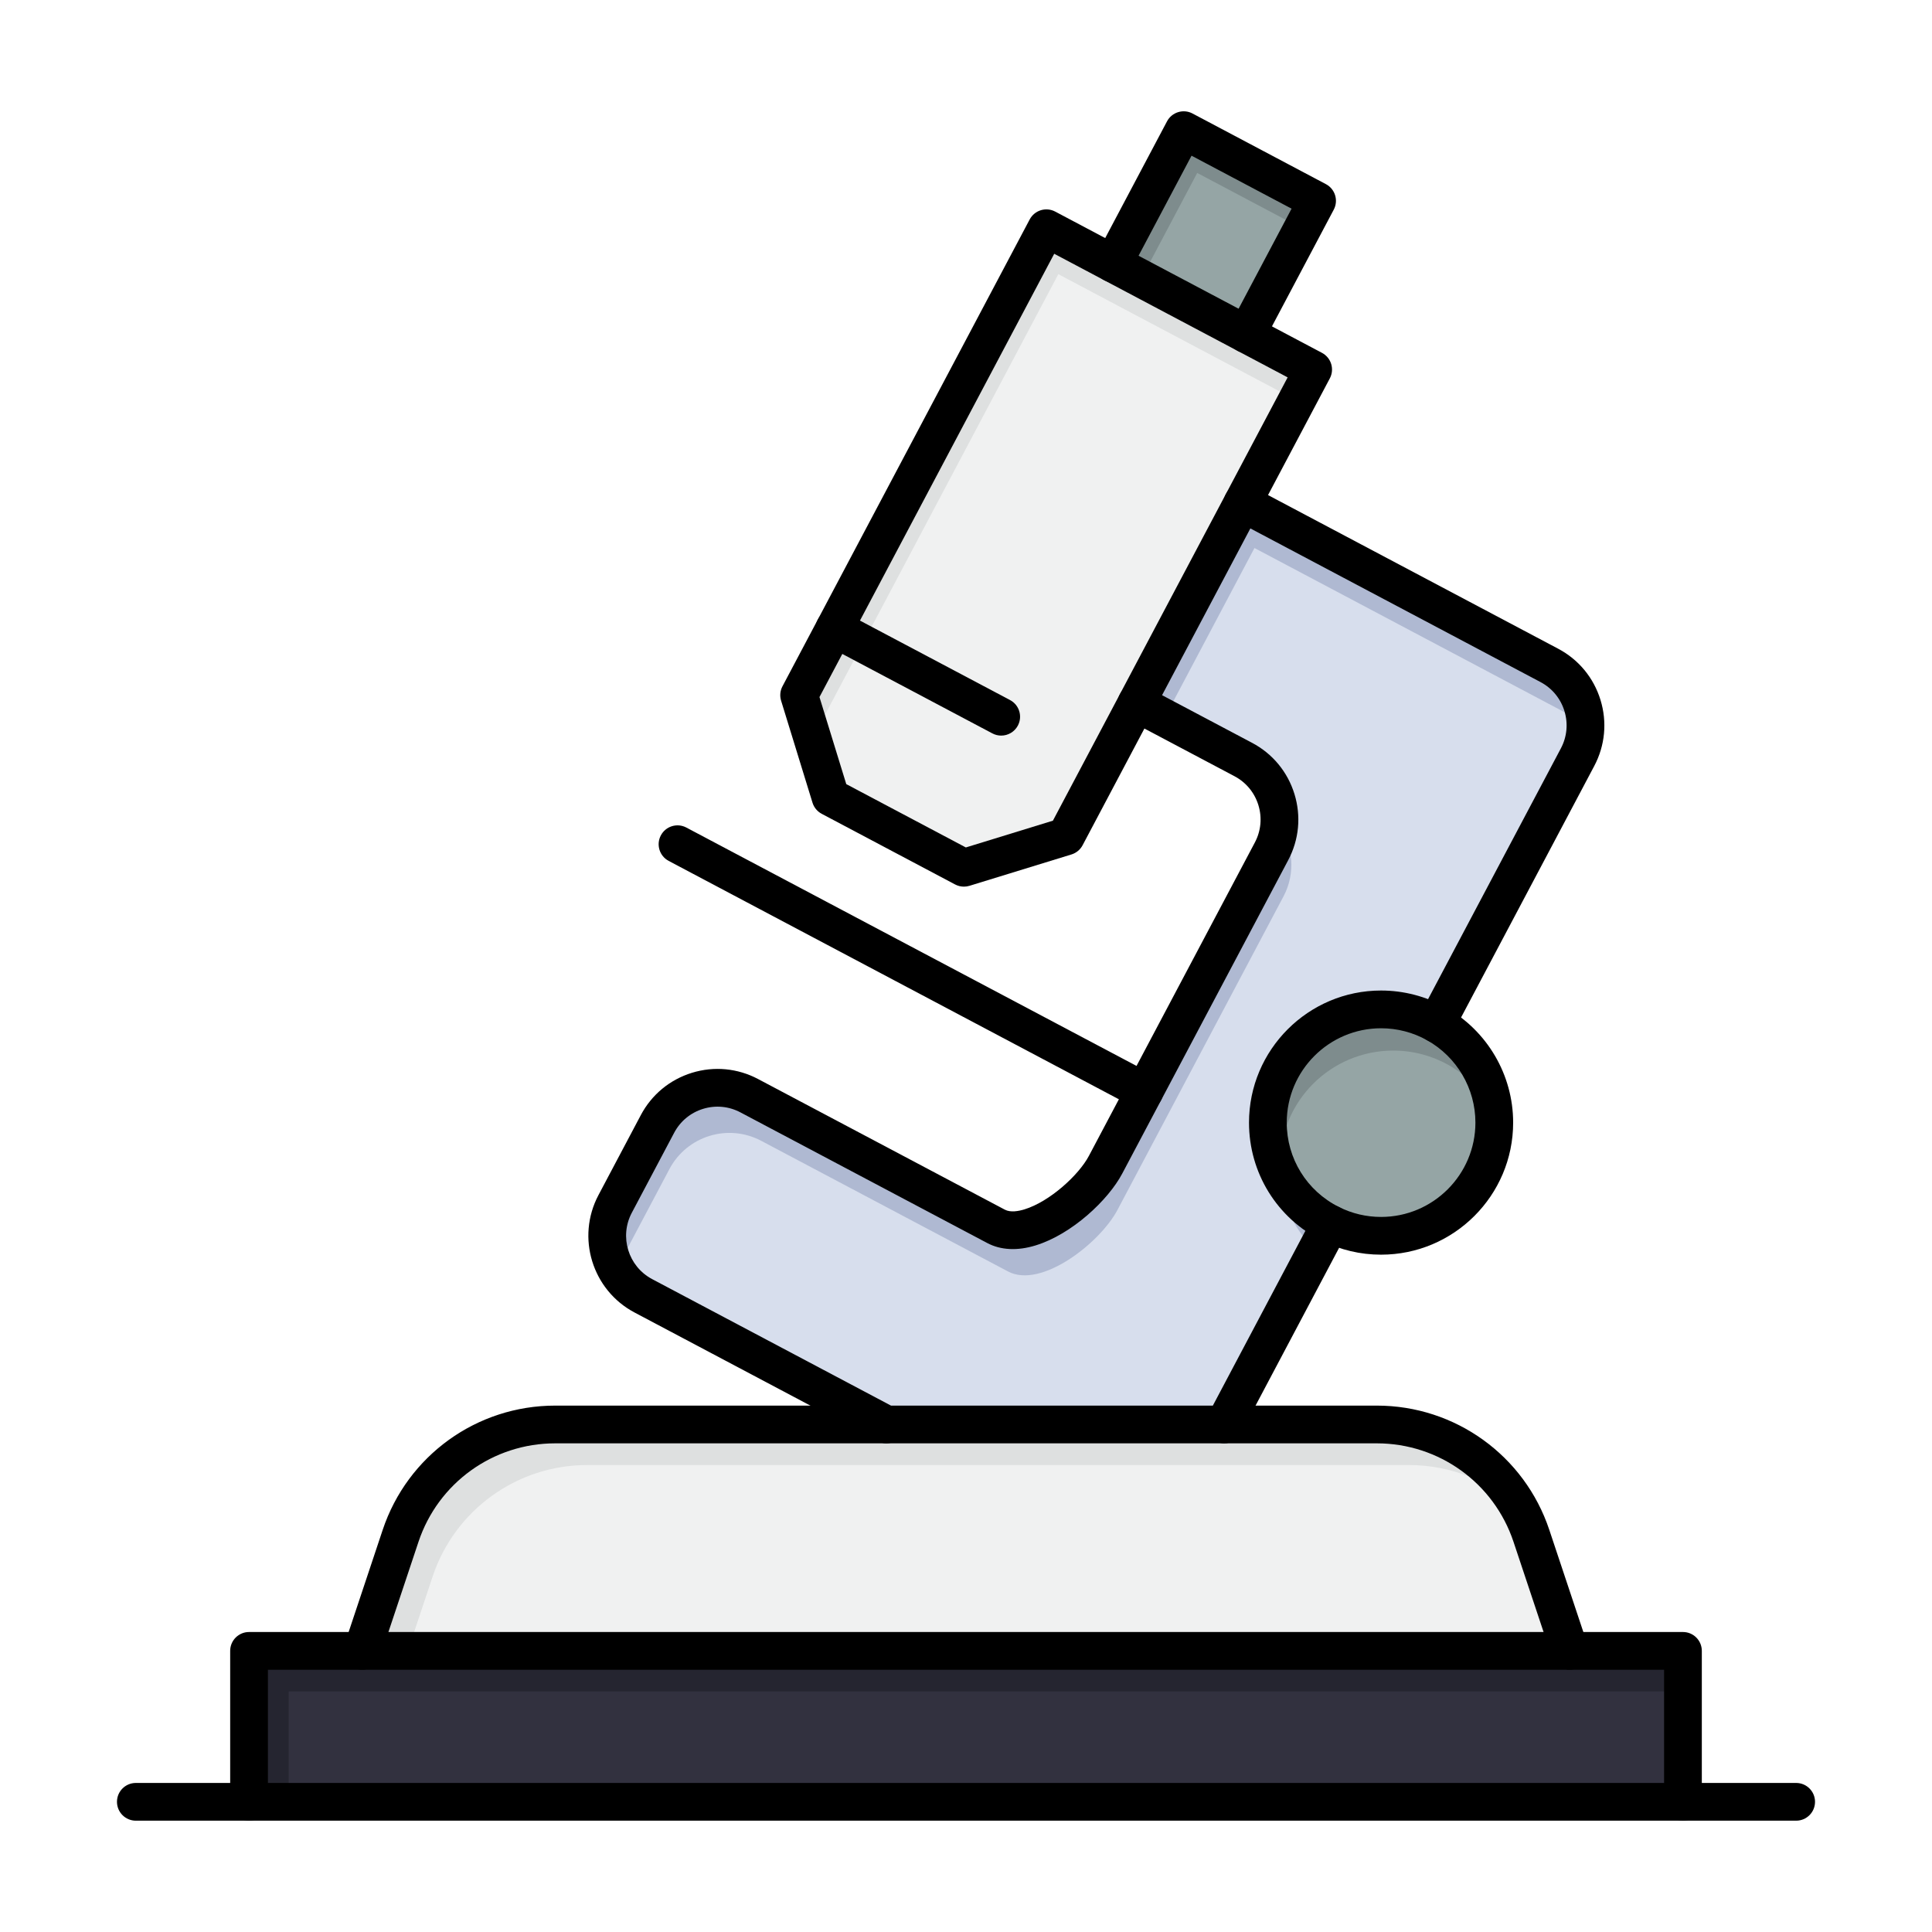
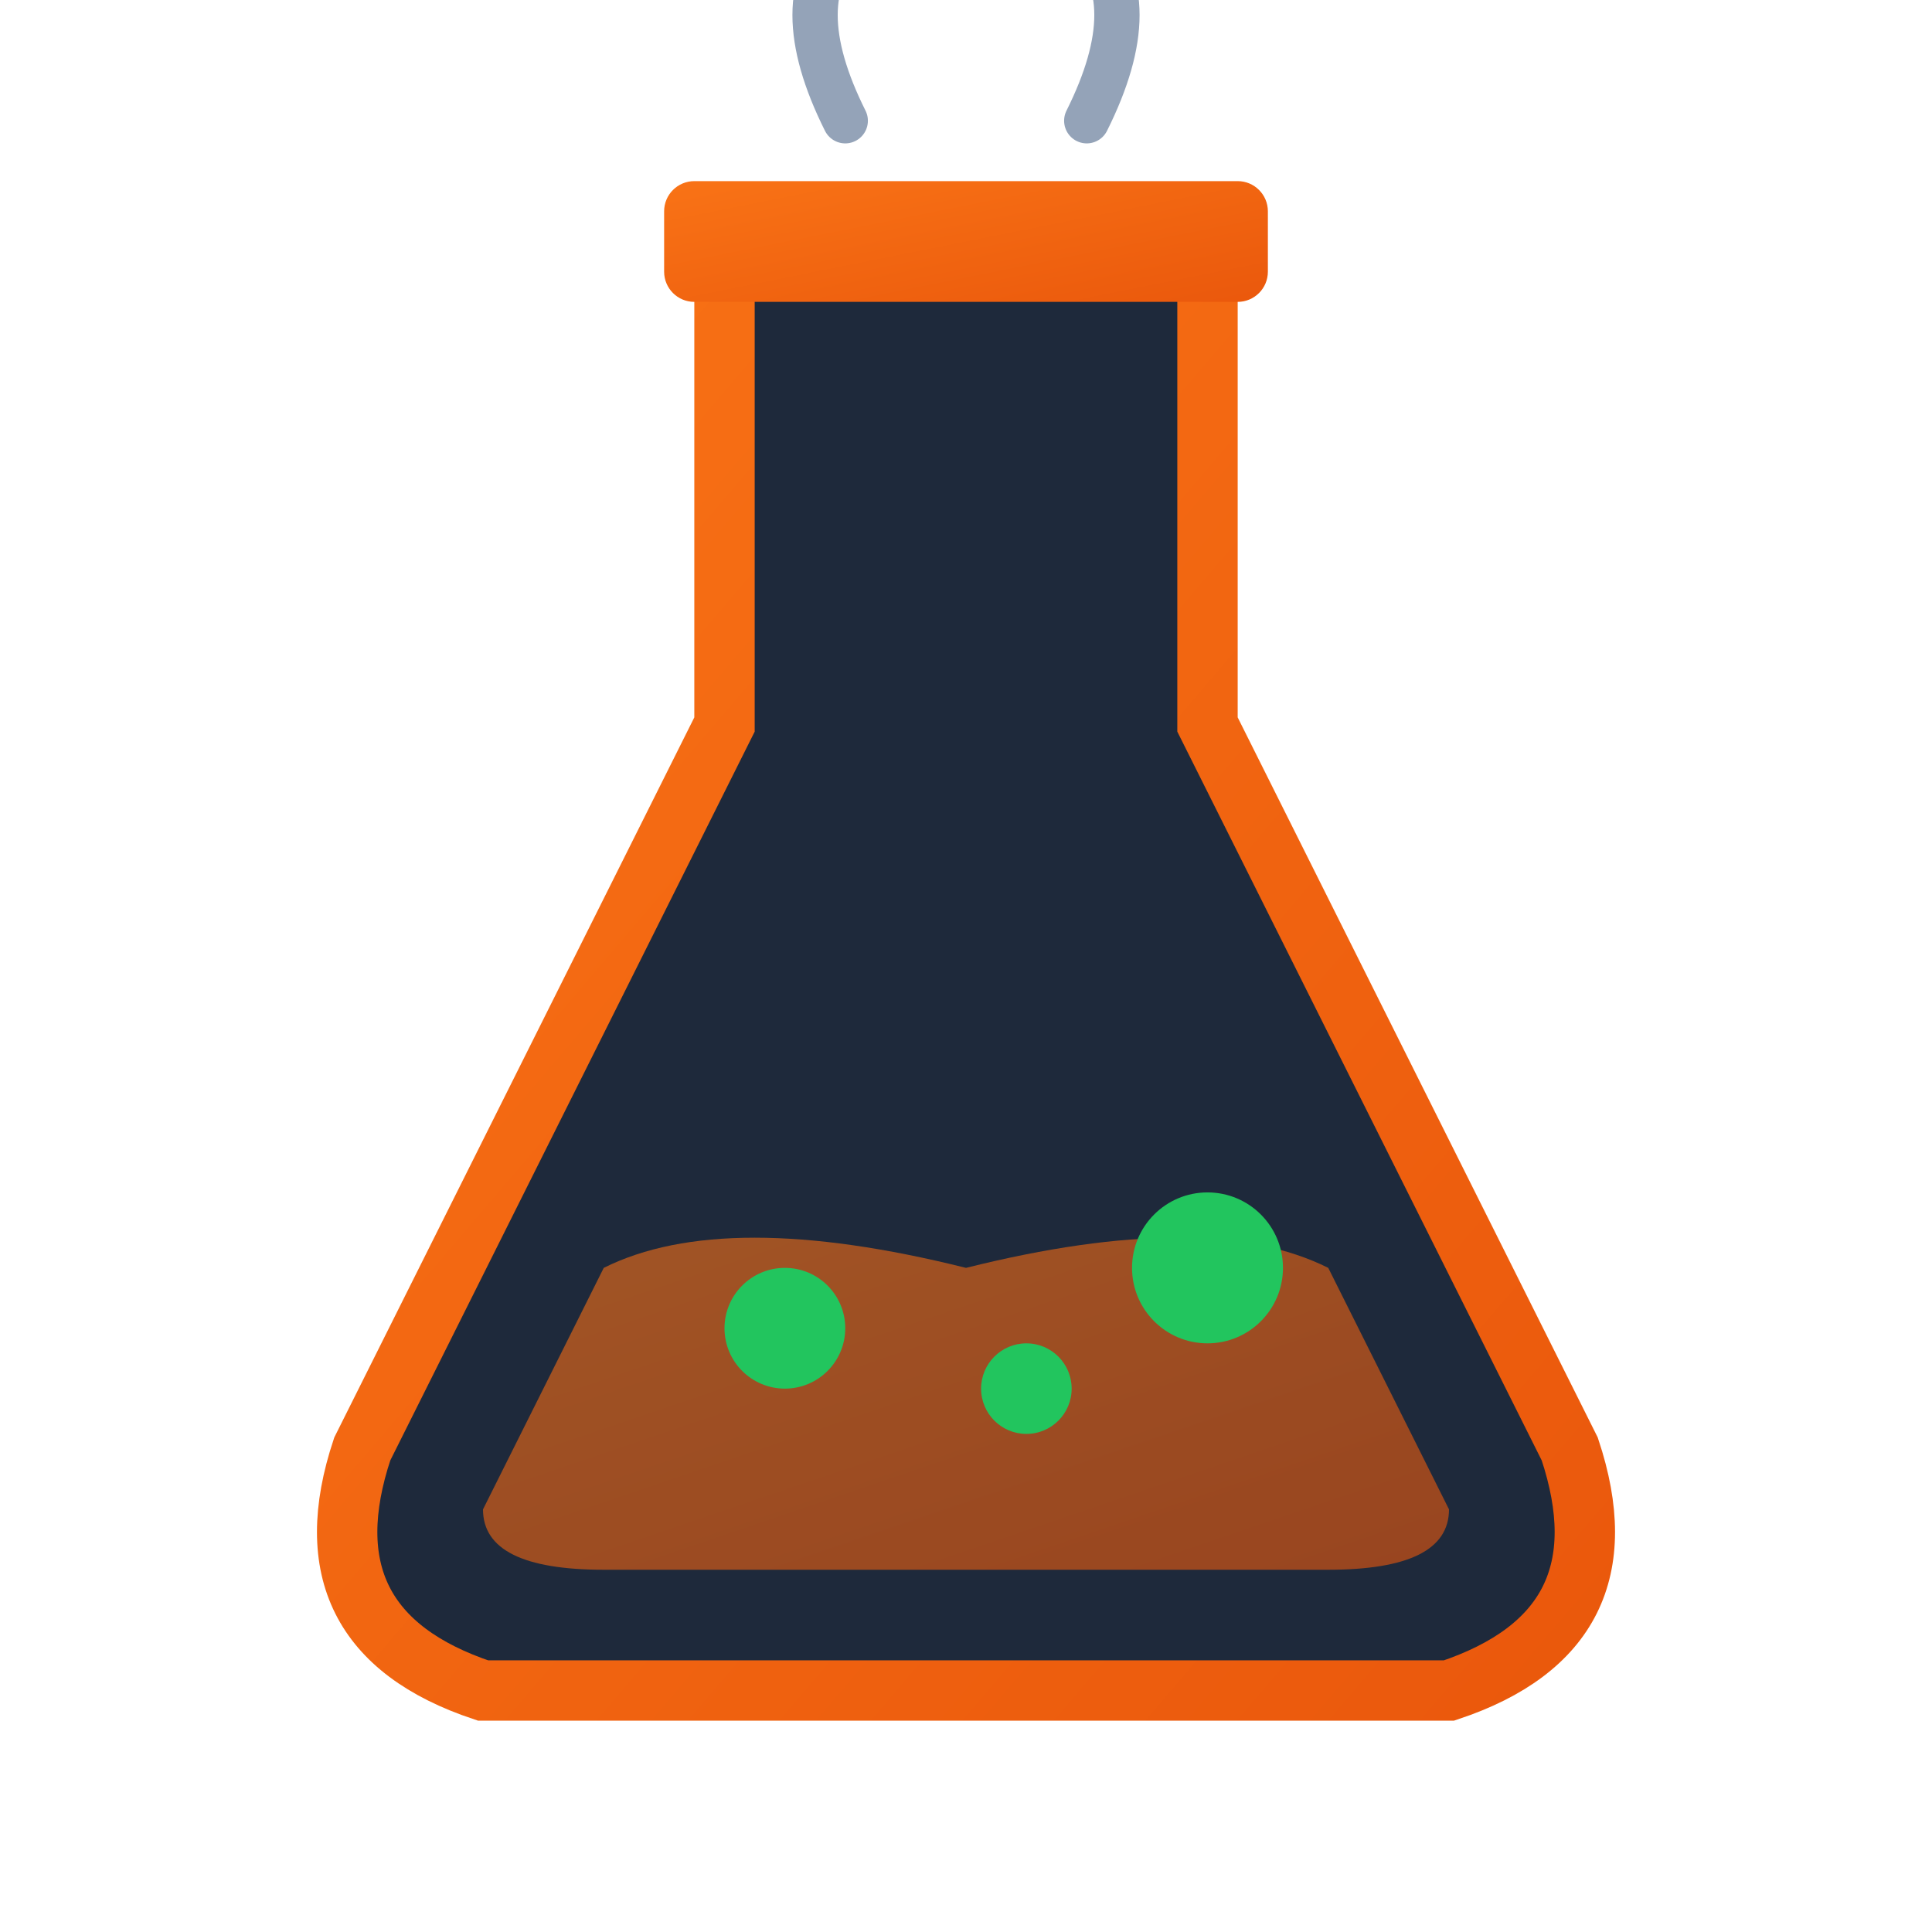
- <svg xmlns="http://www.w3.org/2000/svg" width="800px" height="800px" viewBox="0 0 512 512" version="1.1" xml:space="preserve">
-   <g id="_x34_76_x2C__lab_x2C__microsope_x2C__science_x2C__zoom">
-     <g>
-       <polygon points="446,437.5 446,477.5 66,477.5 66,437.5 96,437.5 416,437.5   " style="fill:#32313F;" />
-       <polygon points="76.5,448.25 106.5,448.25 426.5,448.25 446,448.25 446,437.5 416,437.5 96,437.5 66,437.5     66,477.5 76.5,477.5   " style="fill:#252530;" />
-       <path d="M405.84,407.02L416,437.5H96l10.16-30.48c5.88-17.63,22.37-29.52,40.96-29.52h87.76h89.55h40.45    C383.47,377.5,399.96,389.39,405.84,407.02z" style="fill:#F0F1F1;" />
-       <path d="M114.66,417.77c5.88-17.63,22.37-29.52,40.96-29.52h87.76h89.55h40.45    c11.07,0,21.396,4.218,29.18,11.353c-7.525-13.464-21.837-22.103-37.68-22.103h-40.45h-89.55h-87.76    c-18.59,0-35.08,11.89-40.96,29.52L96,437.5h12.083L114.66,417.77z" style="fill:#DEE0E0;" />
-       <path d="M366,267.5c5.32,0,10.32,1.39,14.65,3.82c9.159,5.14,15.35,14.93,15.35,26.18    c0,16.57-13.43,30-30,30c-4.82,0-9.38-1.15-13.42-3.17C342.75,319.4,336,309.24,336,297.5C336,280.93,349.43,267.5,366,267.5z" style="fill:#95A5A5;" />
-       <path d="M339.223,308.415c0-16.57,13.43-30,30-30c5.32,0,10.32,1.39,14.65,3.82    c5.096,2.859,9.267,7.161,11.97,12.349c-0.967-10.009-6.836-18.574-15.192-23.264c-4.33-2.431-9.33-3.82-14.65-3.82    c-16.57,0-30,13.43-30,30c0,4.983,1.227,9.676,3.378,13.811C339.286,310.356,339.223,309.394,339.223,308.415z" style="fill:#7E8C8D;" />
-       <path d="M352.58,324.33L332.9,361.5l-8.471,16h-89.55l-64.39-34.1c-8.78-4.65-12.13-15.54-7.48-24.33    l11.23-21.21c4.65-8.78,15.54-12.141,24.33-7.48l65.4,34.62c8.78,4.66,24.36-7.53,29.011-16.32l10.289-19.439l33.7-63.63    c4.65-8.78,1.3-19.68-7.489-24.33l-28.28-14.97l28.08-53.03l44.189,23.4l37.11,19.65c8.79,4.65,12.14,15.55,7.49,24.33    l-19.66,37.12l-17.76,33.541c-4.33-2.431-9.33-3.82-14.65-3.82c-16.57,0-30,13.43-30,30C336,309.24,342.75,319.4,352.58,324.33z" style="fill:#D7DEED;" />
-       <g>
-         <g>
-           <g>
-             <path d="M339.223,310.997c0.411,8.079,4.013,15.312,9.582,20.464l3.775-7.131       C346.818,321.44,342.129,316.745,339.223,310.997z" style="fill:#AFB9D2;" />
-           </g>
-           <g>
-             <path d="M332.447,145.23l44.189,23.4l37.11,19.65c2.624,1.388,4.751,3.342,6.338,5.622       c0.647-7.019-2.883-14.069-9.505-17.572l-37.11-19.65l-44.189-23.4l-28.08,53.03l7.416,3.926L332.447,145.23z" style="fill:#AFB9D2;" />
-           </g>
-           <g>
-             <path d="M166.177,331.021l11.23-21.21c4.65-8.78,15.54-12.141,24.33-7.48l65.4,34.62       c8.78,4.66,24.36-7.53,29.011-16.32l10.289-19.439l33.7-63.63c3.262-6.159,2.575-13.352-1.152-18.708       c-0.212,2.298-0.867,4.593-2.015,6.758l-33.7,63.63L292.98,308.68c-4.65,8.79-20.23,20.98-29.011,16.32l-65.4-34.62       c-8.79-4.66-19.68-1.3-24.33,7.48l-11.23,21.21c-3.262,6.167-2.574,13.36,1.152,18.714       C164.374,335.485,165.03,333.189,166.177,331.021z" style="fill:#AFB9D2;" />
-           </g>
-         </g>
-       </g>
-       <rect height="40.001" style="fill:#95A5A5;" transform="matrix(0.468 -0.8837 0.8837 0.468 116.9292 317.304)" width="40" x="302.005" y="41.535" />
-       <polygon points="317.275,45.833 345.138,60.589 349.04,53.22 313.69,34.5 294.97,69.85 302.457,73.815       " style="fill:#7E8C8D;" />
-       <polygon points="221.14,166.54 277.3,60.49 294.97,69.85 330.32,88.57 348,97.93 329.28,133.28     301.2,186.31 282.48,221.66 255.45,229.97 220.1,211.25 211.78,184.22   " style="fill:#F0F1F1;" />
-       <polygon points="224.307,178.707 280.467,72.657 298.137,82.017 333.487,100.736 343.661,106.123     348,97.93 330.32,88.57 294.97,69.85 277.3,60.49 221.14,166.54 211.78,184.22 215.313,195.696   " style="fill:#DEE0E0;" />
-       <path d="M255.45,234.97c-0.809,0-1.612-0.196-2.34-0.582l-35.35-18.72c-1.172-0.62-2.049-1.681-2.439-2.947l-8.32-27.03    c-0.39-1.268-0.261-2.639,0.36-3.811l65.52-123.73c0.621-1.172,1.682-2.049,2.949-2.439c1.268-0.388,2.637-0.26,3.811,0.361    l17.67,9.36c2.439,1.292,3.37,4.319,2.077,6.759c-1.292,2.441-4.321,3.369-6.759,2.078l-13.251-7.019l-62.21,117.479l7.102,23.071    l31.69,16.782l23.071-7.093l17.75-33.52c1.293-2.44,4.319-3.369,6.759-2.079c2.44,1.292,3.371,4.318,2.079,6.758L286.899,224    c-0.621,1.172-1.682,2.05-2.949,2.439l-27.031,8.31C256.439,234.897,255.944,234.97,255.45,234.97z" />
-       <path d="M329.276,138.281c-0.789,0-1.59-0.188-2.336-0.583c-2.44-1.292-3.371-4.318-2.079-6.758l16.38-30.931l-13.261-7.021    c-2.44-1.292-3.371-4.318-2.079-6.758c1.293-2.44,4.319-3.371,6.759-2.08l17.68,9.36c1.172,0.621,2.049,1.681,2.439,2.949    c0.39,1.268,0.26,2.638-0.36,3.81l-18.72,35.35C332.802,137.314,331.068,138.281,329.276,138.281z" />
-       <path d="M265.326,194.941c-0.789,0-1.59-0.187-2.336-0.582l-44.19-23.4c-2.44-1.292-3.371-4.318-2.079-6.759    c1.292-2.44,4.318-3.372,6.759-2.079l44.19,23.4c2.44,1.292,3.371,4.318,2.079,6.759    C268.852,193.974,267.118,194.941,265.326,194.941z" />
-       <path d="M330.316,93.571c-0.789,0-1.59-0.188-2.336-0.583l-35.351-18.72c-1.172-0.62-2.05-1.681-2.439-2.949    s-0.26-2.638,0.36-3.81l18.721-35.35c1.293-2.441,4.321-3.372,6.759-2.079l35.35,18.72c2.44,1.292,3.371,4.318,2.079,6.758    l-18.72,35.35C333.842,92.604,332.108,93.571,330.316,93.571z M301.729,67.771l26.513,14.04l14.04-26.512l-26.512-14.04    L301.729,67.771z" />
-       <path d="M303.266,294.241c-0.789,0-1.59-0.188-2.336-0.582l-123.72-65.51c-2.44-1.292-3.371-4.318-2.079-6.759    s4.317-3.372,6.759-2.079l123.72,65.51c2.44,1.292,3.371,4.318,2.079,6.759C306.791,293.274,305.058,294.241,303.266,294.241z" />
-       <path d="M415.999,442.501c-2.094,0-4.044-1.324-4.742-3.42l-10.16-30.48c-5.207-15.611-19.762-26.101-36.217-26.101h-40.45    c-2.762,0-5-2.238-5-5s2.238-5,5-5h40.45c20.766,0,39.133,13.236,45.703,32.938l10.16,30.481c0.873,2.619-0.542,5.451-3.162,6.324    C417.057,442.418,416.523,442.501,415.999,442.501z" />
-       <path d="M96,442.501c-0.524,0-1.057-0.083-1.582-0.258c-2.62-0.873-4.036-3.704-3.163-6.324l10.16-30.48    c6.571-19.702,24.938-32.938,45.704-32.938h87.76c2.761,0,5,2.238,5,5s-2.239,5-5,5h-87.76c-16.456,0-31.01,10.489-36.217,26.102    l-10.16,30.479C100.045,441.176,98.094,442.501,96,442.501z" />
-       <path d="M446,482.5c-2.762,0-5-2.238-5-5v-35H71v35c0,2.762-2.239,5-5,5s-5-2.238-5-5v-40c0-2.762,2.239-5,5-5h380    c2.762,0,5,2.238,5,5v40C451,480.262,448.762,482.5,446,482.5z" />
-       <path d="M324.43,382.5h-89.55c-0.816,0-1.619-0.199-2.34-0.581l-64.39-34.1c-11.201-5.933-15.49-19.878-9.561-31.087    l11.231-21.212c2.875-5.428,7.69-9.412,13.56-11.22c5.875-1.808,12.1-1.217,17.53,1.661l65.397,34.619    c1.489,0.788,3.638,0.391,5.182-0.084c6.743-2.072,14.408-9.123,17.07-14.155l43.99-83.072c1.625-3.066,1.957-6.583,0.936-9.903    c-1.021-3.32-3.275-6.043-6.345-7.667l-28.28-14.97c-1.173-0.62-2.05-1.681-2.44-2.949c-0.39-1.268-0.26-2.638,0.36-3.81    l28.08-53.03c0.621-1.172,1.682-2.049,2.949-2.439c1.268-0.39,2.639-0.261,3.81,0.36l81.3,43.05    c5.43,2.873,9.416,7.69,11.224,13.565c1.808,5.873,1.22,12.096-1.654,17.524l-37.42,70.66c-1.292,2.44-4.316,3.371-6.759,2.079    c-2.44-1.292-3.371-4.318-2.079-6.759l37.42-70.661c1.624-3.066,1.956-6.583,0.935-9.903c-1.021-3.32-3.274-6.043-6.344-7.667    l-76.883-40.711l-23.4,44.192l23.86,12.63c5.431,2.873,9.417,7.691,11.225,13.565c1.807,5.874,1.219,12.097-1.656,17.524    l-43.988,83.068c-3.72,7.03-13.329,16.074-22.972,19.037c-4.805,1.478-9.231,1.256-12.802-0.64l-65.396-34.617    c-3.071-1.628-6.589-1.96-9.907-0.94c-3.317,1.021-6.04,3.273-7.665,6.342l-11.23,21.21c-3.352,6.335-0.929,14.219,5.402,17.571    l63.292,33.519h85.297l26.742-50.51c1.293-2.44,4.319-3.368,6.759-2.079c2.44,1.292,3.371,4.318,2.079,6.759l-28.15,53.17    C327.982,381.477,326.281,382.5,324.43,382.5z" />
-       <path d="M366,332.5c-5.48,0-10.747-1.244-15.655-3.697C338.41,322.817,331,310.824,331,297.5c0-19.299,15.701-35,35-35    c5.987,0,11.899,1.542,17.098,4.46C394.14,273.156,401,284.858,401,297.5C401,316.799,385.299,332.5,366,332.5z M366,272.5    c-13.785,0-25,11.215-25,25c0,9.518,5.296,18.085,13.821,22.36c3.502,1.751,7.265,2.64,11.179,2.64c13.785,0,25-11.215,25-25    c0-9.029-4.903-17.39-12.797-21.819C374.496,273.6,370.276,272.5,366,272.5z" />
-       <path d="M476,482.5H36c-2.761,0-5-2.238-5-5s2.239-5,5-5h440c2.762,0,5,2.238,5,5S478.762,482.5,476,482.5z" />
-     </g>
-   </g>
-   <g id="Layer_1" />
+ <svg xmlns="http://www.w3.org/2000/svg" viewBox="0 0 64 64" fill="none">
+   <defs>
+     <linearGradient id="labGrad" x1="0%" y1="0%" x2="100%" y2="100%">
+       <stop offset="0%" stop-color="#f97316" />
+       <stop offset="100%" stop-color="#ea580c" />
+     </linearGradient>
+   </defs>
+   <path d="M24 8 L24 24 L12 48 Q10 54 16 56 L48 56 Q54 54 52 48 L40 24 L40 8 Z" fill="#1e293b" stroke="url(#labGrad)" stroke-width="2" />
+   <rect x="22" y="6" width="20" height="4" rx="1" fill="url(#labGrad)" />
+   <path d="M16 50 L20 42 Q24 40 32 42 Q40 40 44 42 L48 50 Q48 52 44 52 L20 52 Q16 52 16 50 Z" fill="url(#labGrad)" opacity="0.6" />
+   <circle cx="26" cy="44" r="2" fill="#22c55e" />
+   <circle cx="34" cy="46" r="1.5" fill="#22c55e" />
+   <circle cx="40" cy="42" r="2.5" fill="#22c55e" />
+   <path d="M28 4 Q26 0 28 -2" stroke="#94a3b8" stroke-width="1.5" stroke-linecap="round" fill="none" />
+   <path d="M36 4 Q38 0 36 -2" stroke="#94a3b8" stroke-width="1.5" stroke-linecap="round" fill="none" />
</svg>
